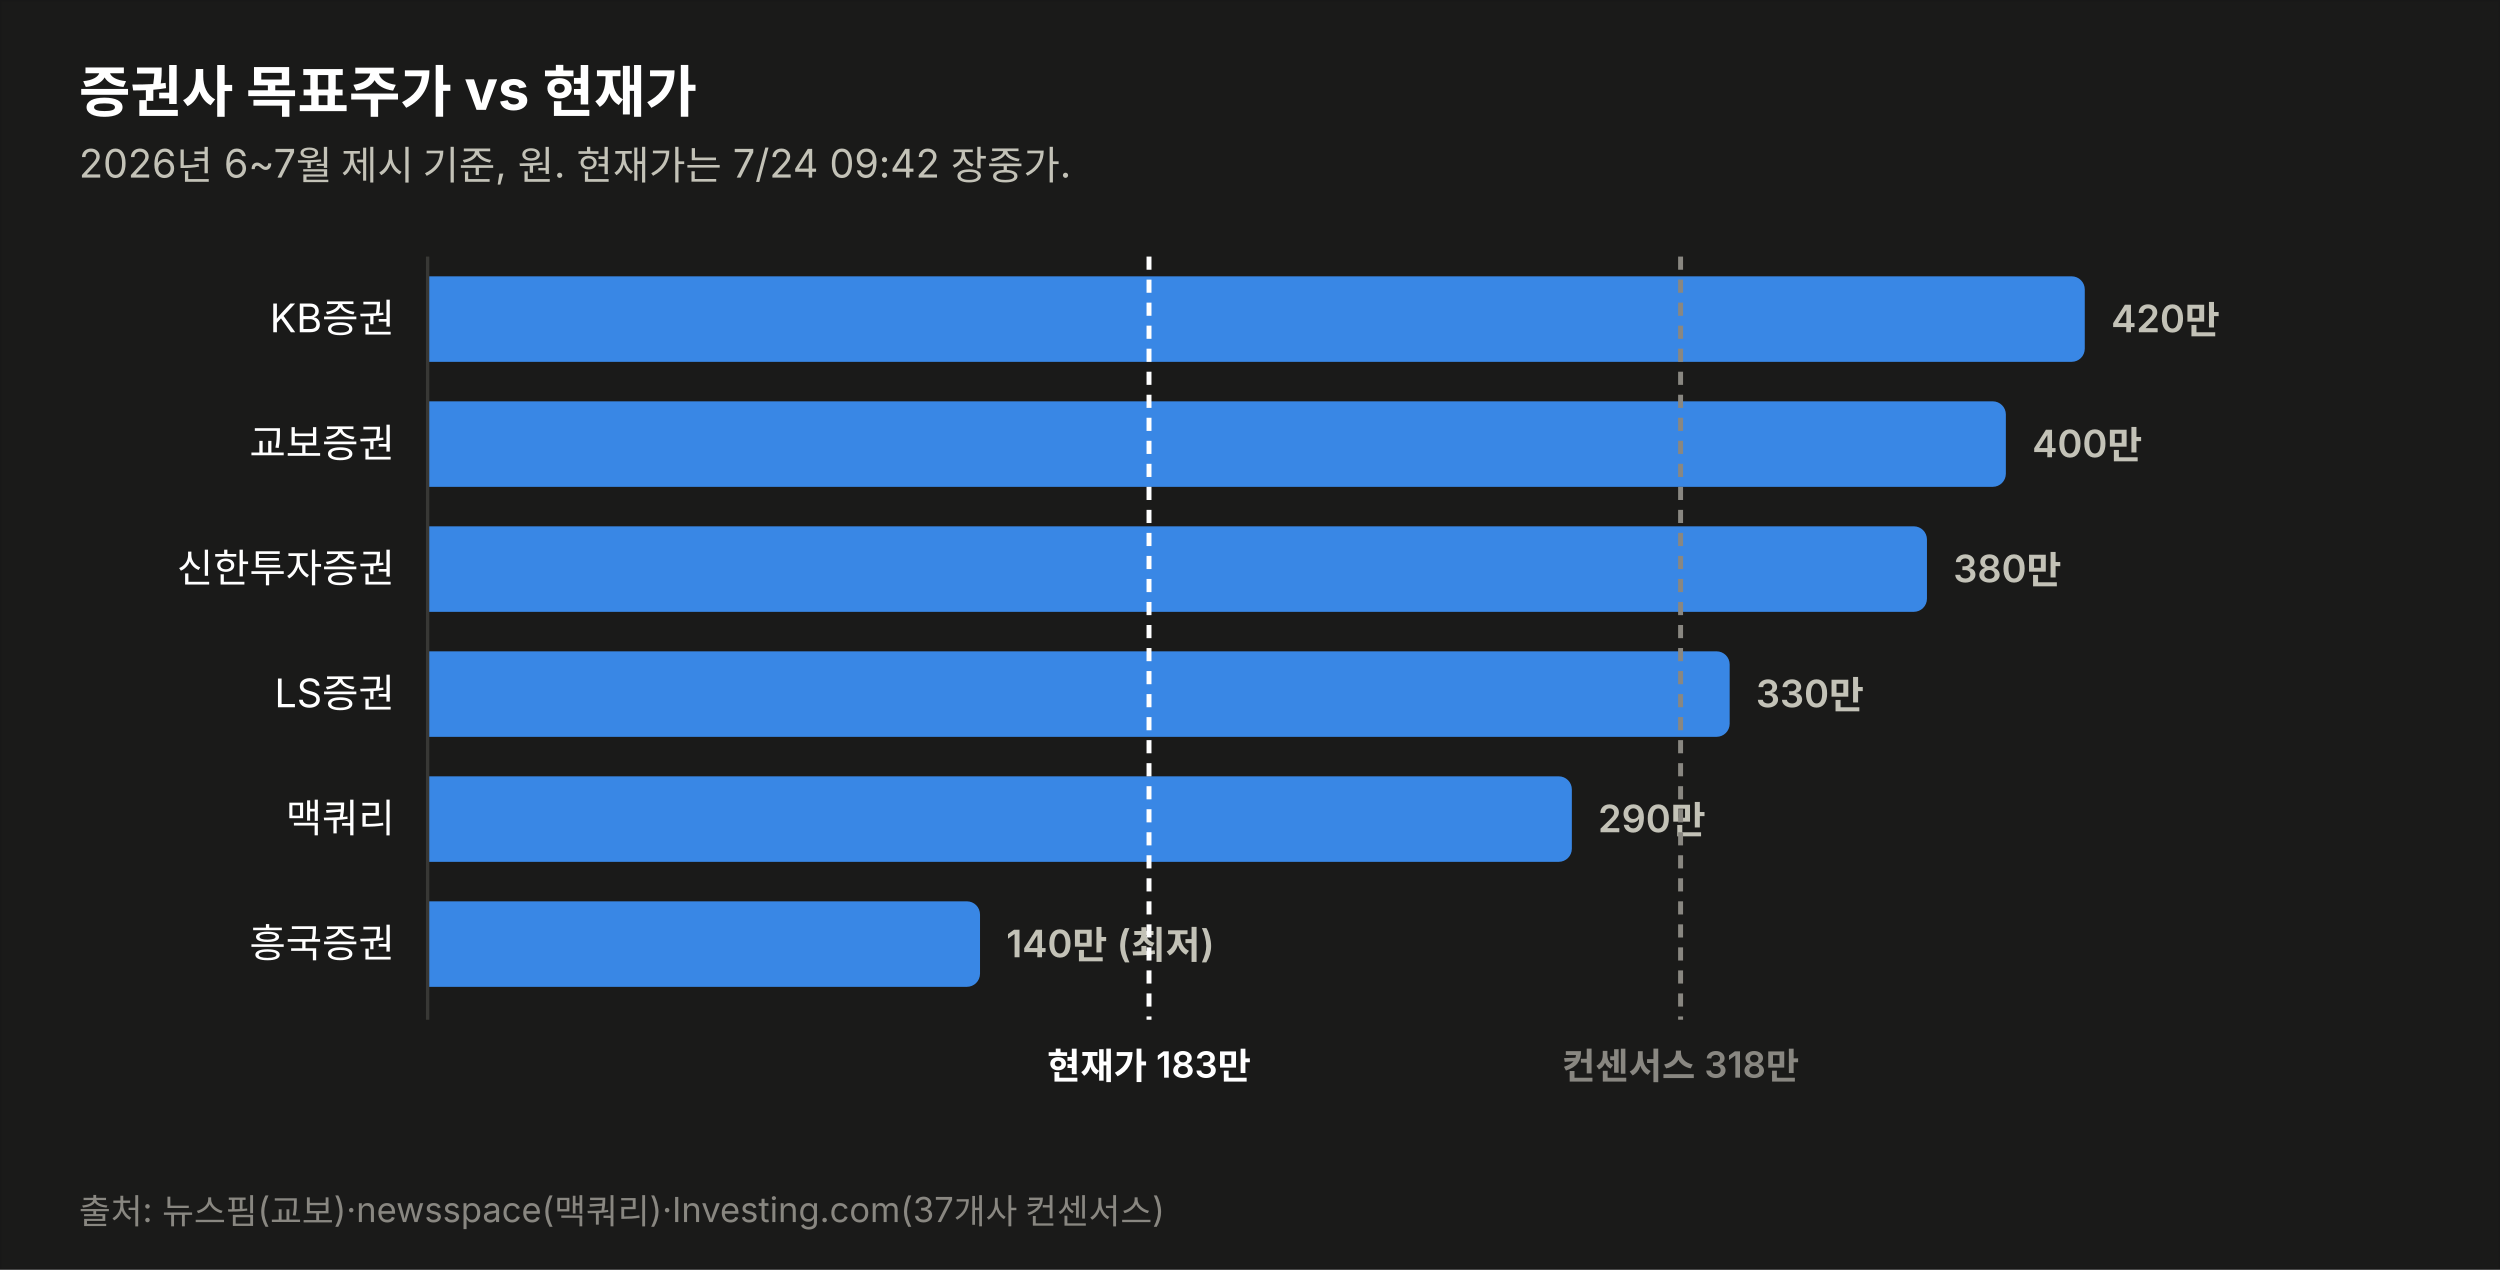
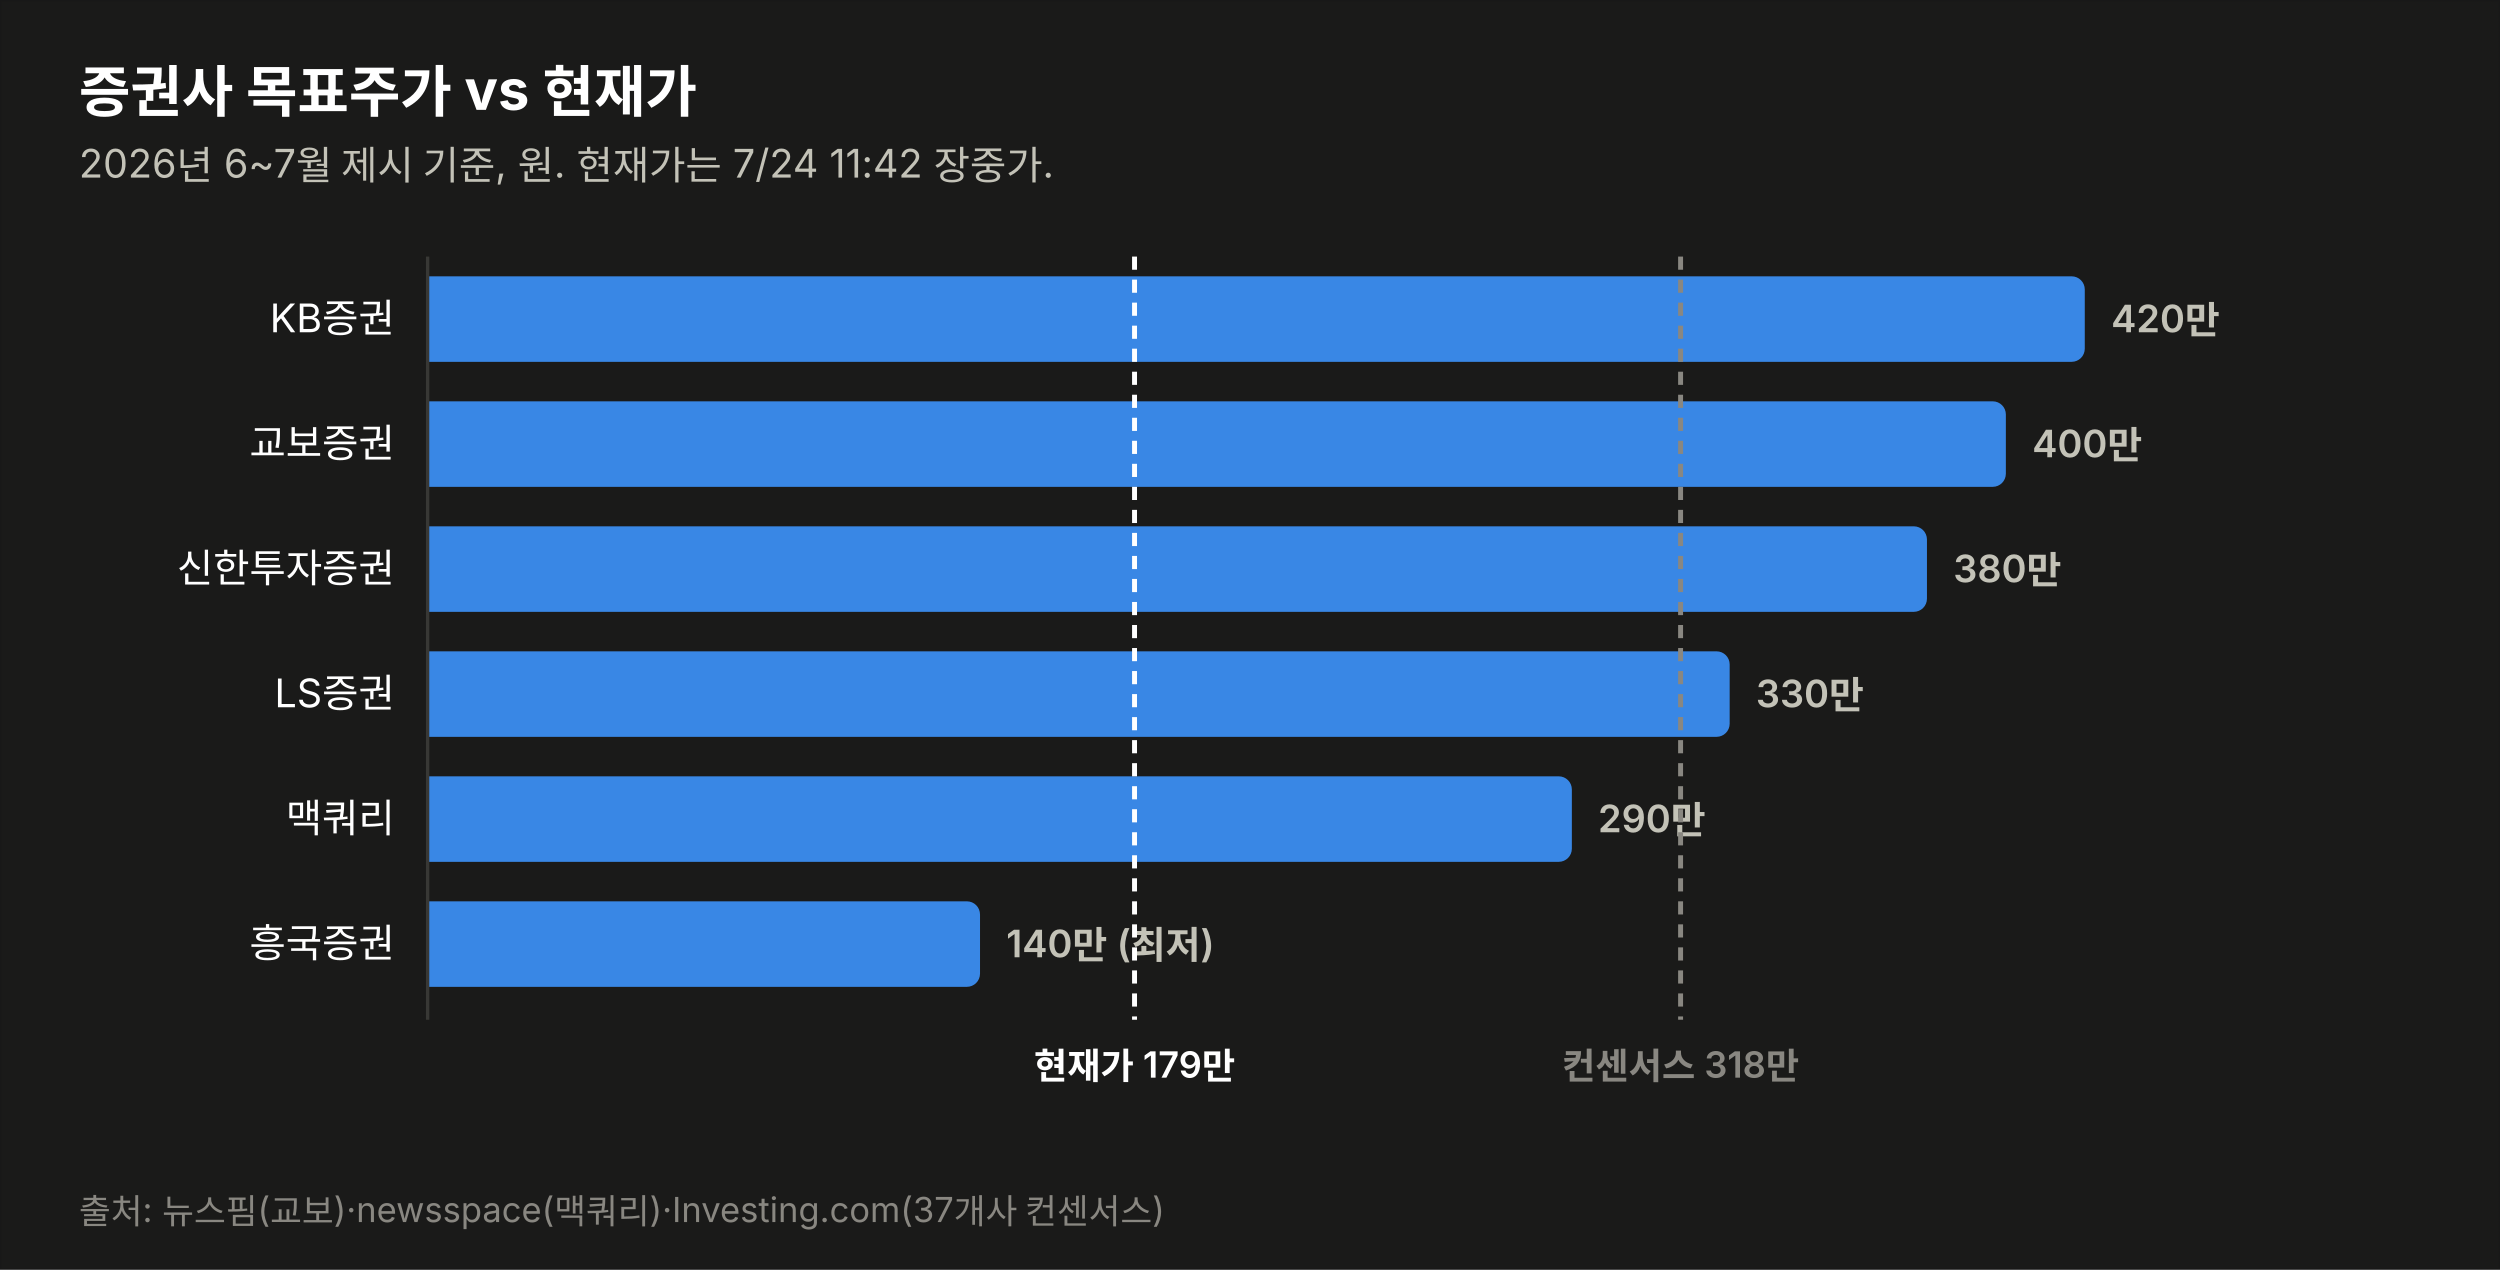
<svg xmlns="http://www.w3.org/2000/svg" width="760" height="386" viewBox="0 0 760 386" font-family="system-ui,-apple-system,&quot;Segoe UI&quot;,&quot;Malgun Gothic&quot;,&quot;Apple SD Gothic Neo&quot;,sans-serif">
  <rect width="760" height="386" fill="#1a1a19" stroke="rgba(11,11,11,0.10)" />
  <text x="24" y="34" font-size="17" font-weight="700" fill="#ffffff">증권사 목표주가 vs 현재가</text>
-   <text x="24" y="54" font-size="12" fill="#c3c2b7">2026년 6~7월 제시 기준, 원. 현재가는 7/24 09:42 장중가.</text>
+   <text x="24" y="54" font-size="12" fill="#c3c2b7">2026년 6~7월 제시 기준, 원. 현재가는 7/24 11:42 장중가.</text>
  <text x="120" y="101.0" font-size="12" fill="#ffffff" text-anchor="end">KB증권</text>
  <path d="M130,84 h499.774 a4,4 0 0 1 4,4 v18 a4,4 0 0 1 -4,4 h-499.774 z" fill="#3987e5" opacity="1.0" />
  <text x="641.8" y="101.0" font-size="11.5" font-weight="600" fill="#c3c2b7" style="font-variant-numeric:tabular-nums">420만</text>
  <text x="120" y="139.0" font-size="12" fill="#ffffff" text-anchor="end">교보증권</text>
  <path d="M130,122 h475.784 a4,4 0 0 1 4,4 v18 a4,4 0 0 1 -4,4 h-475.784 z" fill="#3987e5" opacity="1.0" />
  <text x="617.8" y="139.0" font-size="11.5" font-weight="600" fill="#c3c2b7" style="font-variant-numeric:tabular-nums">400만</text>
  <text x="120" y="177.0" font-size="12" fill="#ffffff" text-anchor="end">신한투자증권</text>
  <path d="M130,160 h451.795 a4,4 0 0 1 4,4 v18 a4,4 0 0 1 -4,4 h-451.795 z" fill="#3987e5" opacity="1.0" />
  <text x="593.8" y="177.0" font-size="11.5" font-weight="600" fill="#c3c2b7" style="font-variant-numeric:tabular-nums">380만</text>
  <text x="120" y="215.0" font-size="12" fill="#ffffff" text-anchor="end">LS증권</text>
  <path d="M130,198 h391.822 a4,4 0 0 1 4,4 v18 a4,4 0 0 1 -4,4 h-391.822 z" fill="#3987e5" opacity="1.0" />
  <text x="533.8" y="215.0" font-size="11.5" font-weight="600" fill="#c3c2b7" style="font-variant-numeric:tabular-nums">330만</text>
  <text x="120" y="253.0" font-size="12" fill="#ffffff" text-anchor="end">맥쿼리</text>
  <path d="M130,236 h343.844 a4,4 0 0 1 4,4 v18 a4,4 0 0 1 -4,4 h-343.844 z" fill="#3987e5" opacity="1.0" />
  <text x="485.8" y="253.0" font-size="11.5" font-weight="600" fill="#c3c2b7" style="font-variant-numeric:tabular-nums">290만</text>
  <text x="120" y="291.0" font-size="12" fill="#ffffff" text-anchor="end">흥국증권</text>
  <path d="M130,274 h163.925 a4,4 0 0 1 4,4 v18 a4,4 0 0 1 -4,4 h-163.925 z" fill="#3987e5" opacity="1.0" />
  <text x="305.9" y="291.0" font-size="11.5" font-weight="600" fill="#c3c2b7" style="font-variant-numeric:tabular-nums">140만 (최저)</text>
  <line x1="130" y1="78" x2="130" y2="310" stroke="#383835" stroke-width="1" />
-   <line x1="349.3" y1="78" x2="349.3" y2="310" stroke="#ffffff" stroke-width="1.5" stroke-dasharray="4 3" />
-   <text x="349.3" y="328" font-size="11" font-weight="600" fill="#ffffff" text-anchor="middle">현재가 183만</text>
+   <line x1="344.9" y1="78" x2="344.9" y2="310" stroke="#ffffff" stroke-width="1.5" stroke-dasharray="4 3" />
+   <text x="344.9" y="328" font-size="11" font-weight="600" fill="#ffffff" text-anchor="middle">현재가 179만</text>
  <line x1="510.9" y1="78" x2="510.9" y2="310" stroke="#898781" stroke-width="1.5" stroke-dasharray="4 3" />
  <text x="510.9" y="328" font-size="11" font-weight="600" fill="#898781" text-anchor="middle">컨센서스 318만</text>
  <text x="24" y="372" font-size="10.5" fill="#898781">출처: 뉴스핌(교보)·newsspace(맥쿼리)·Investing.com(37개사 컨센서스)</text>
</svg>
